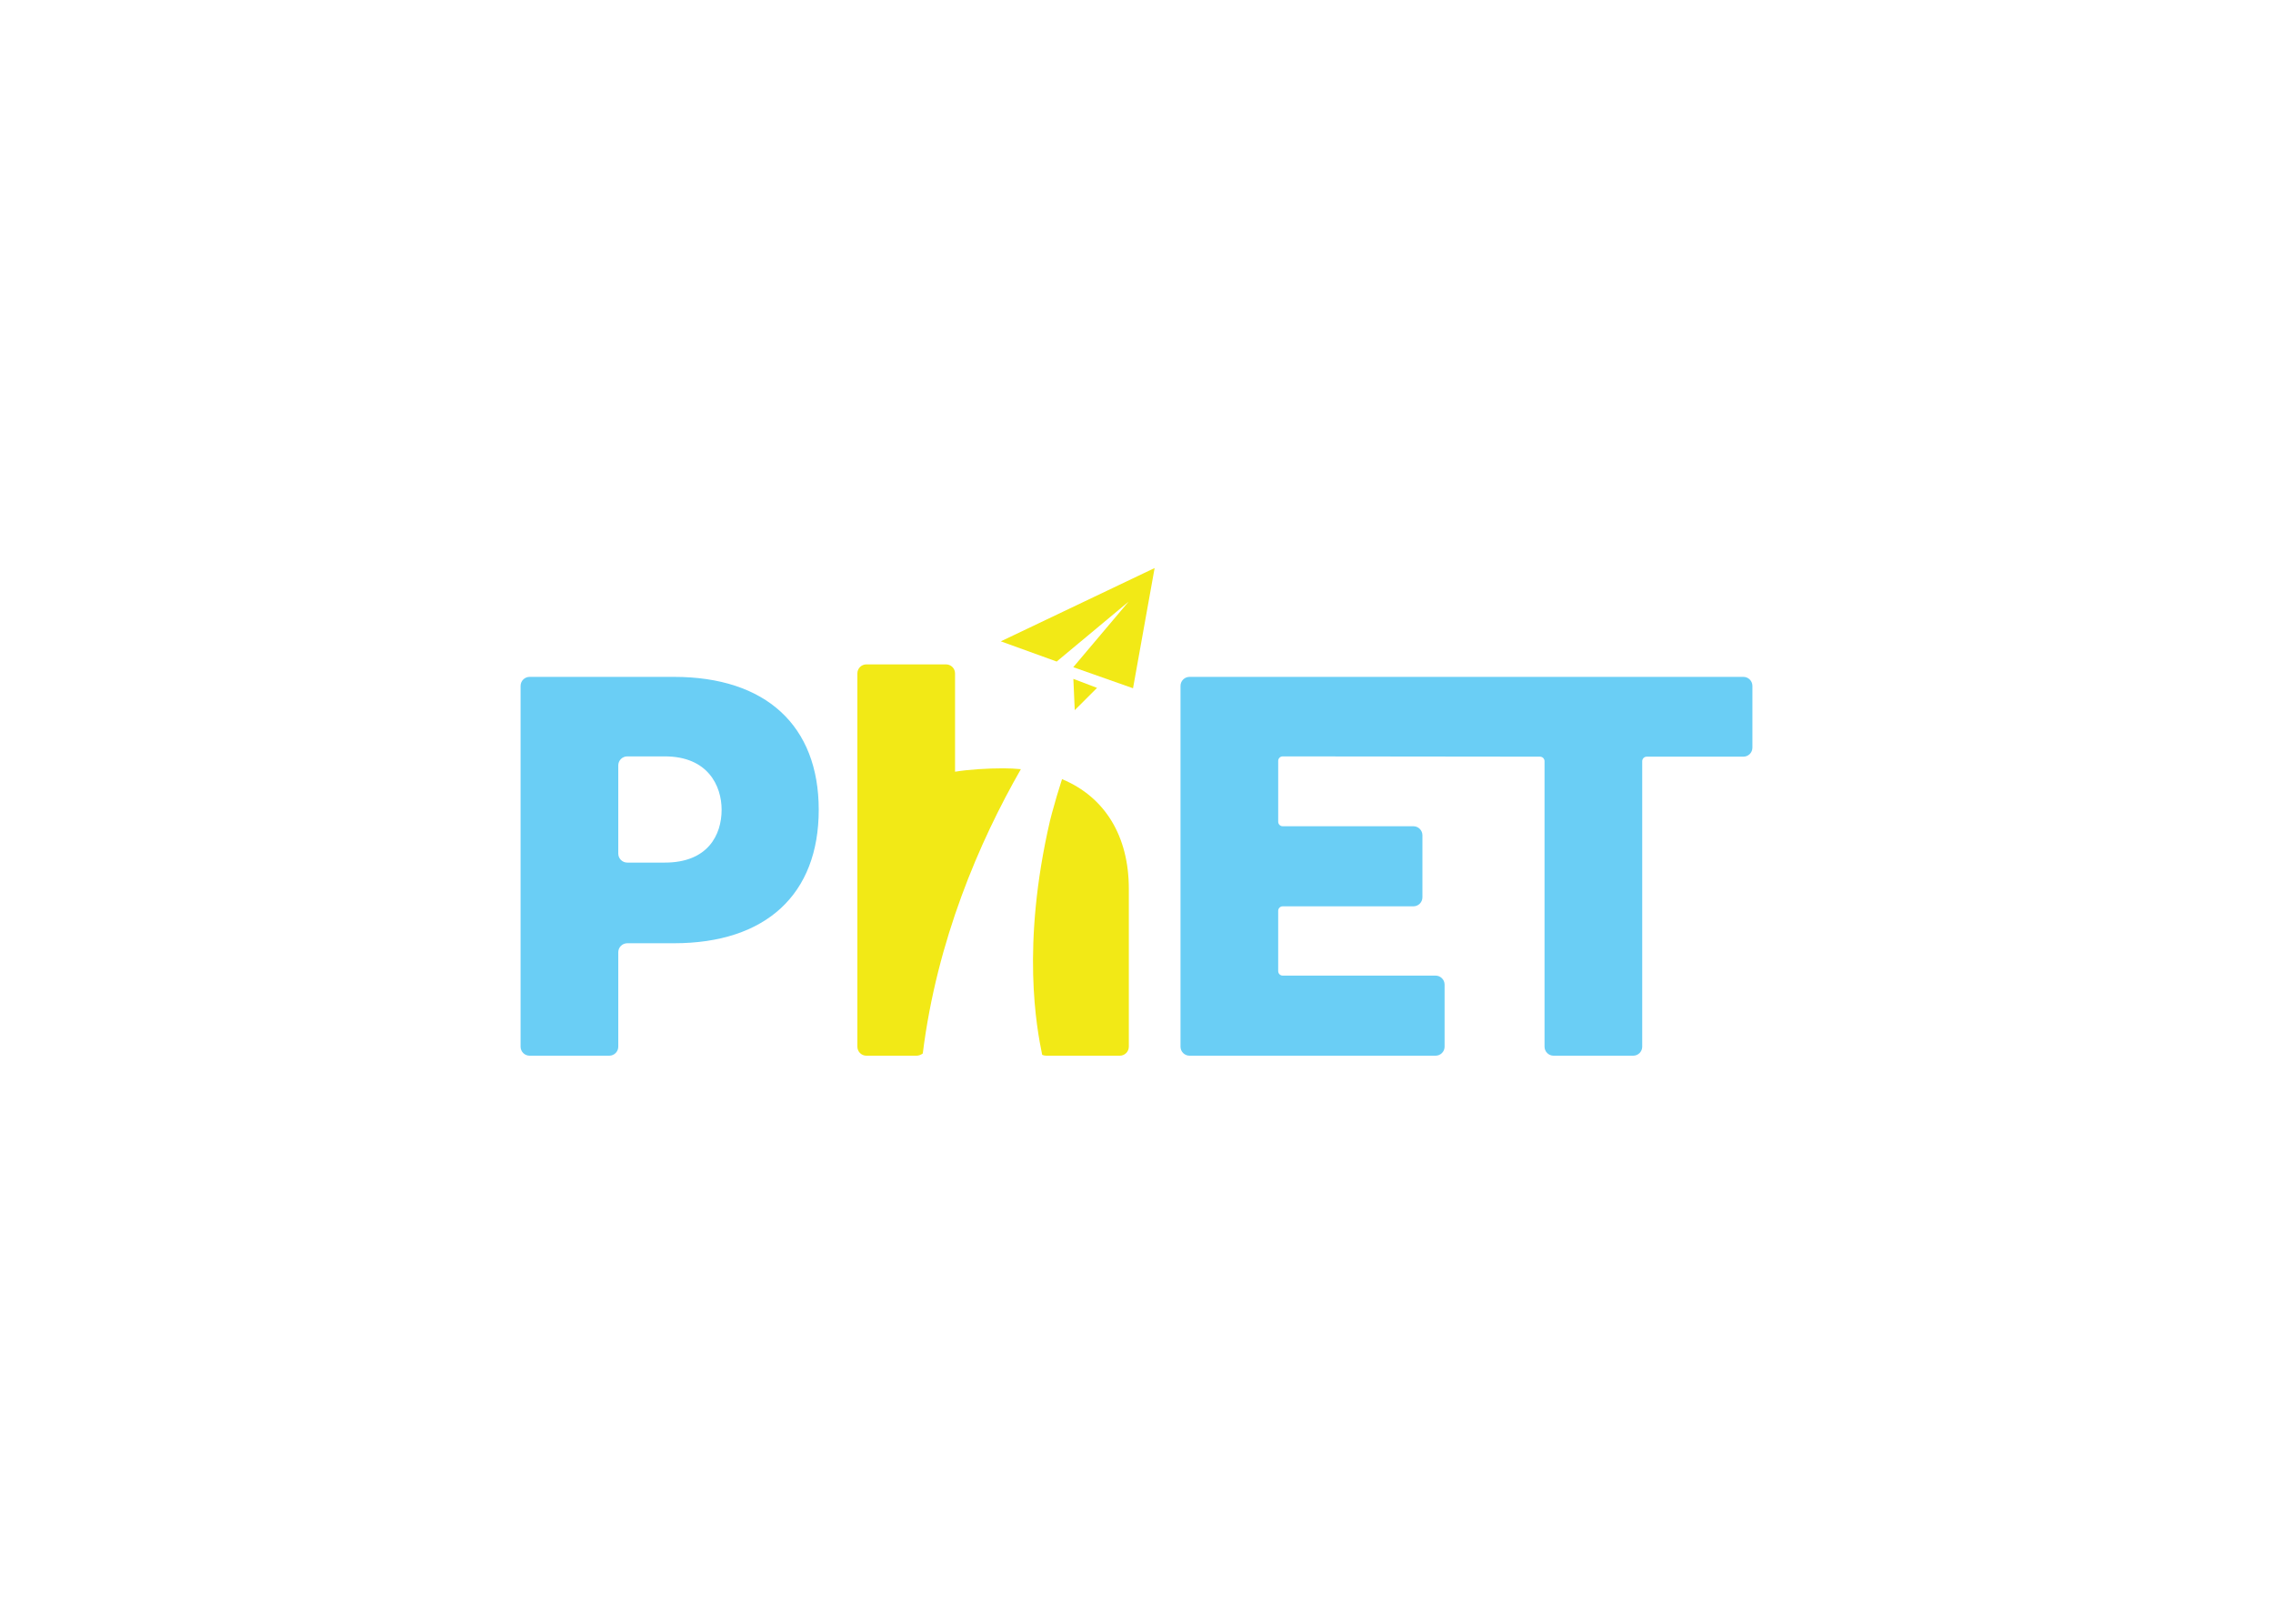
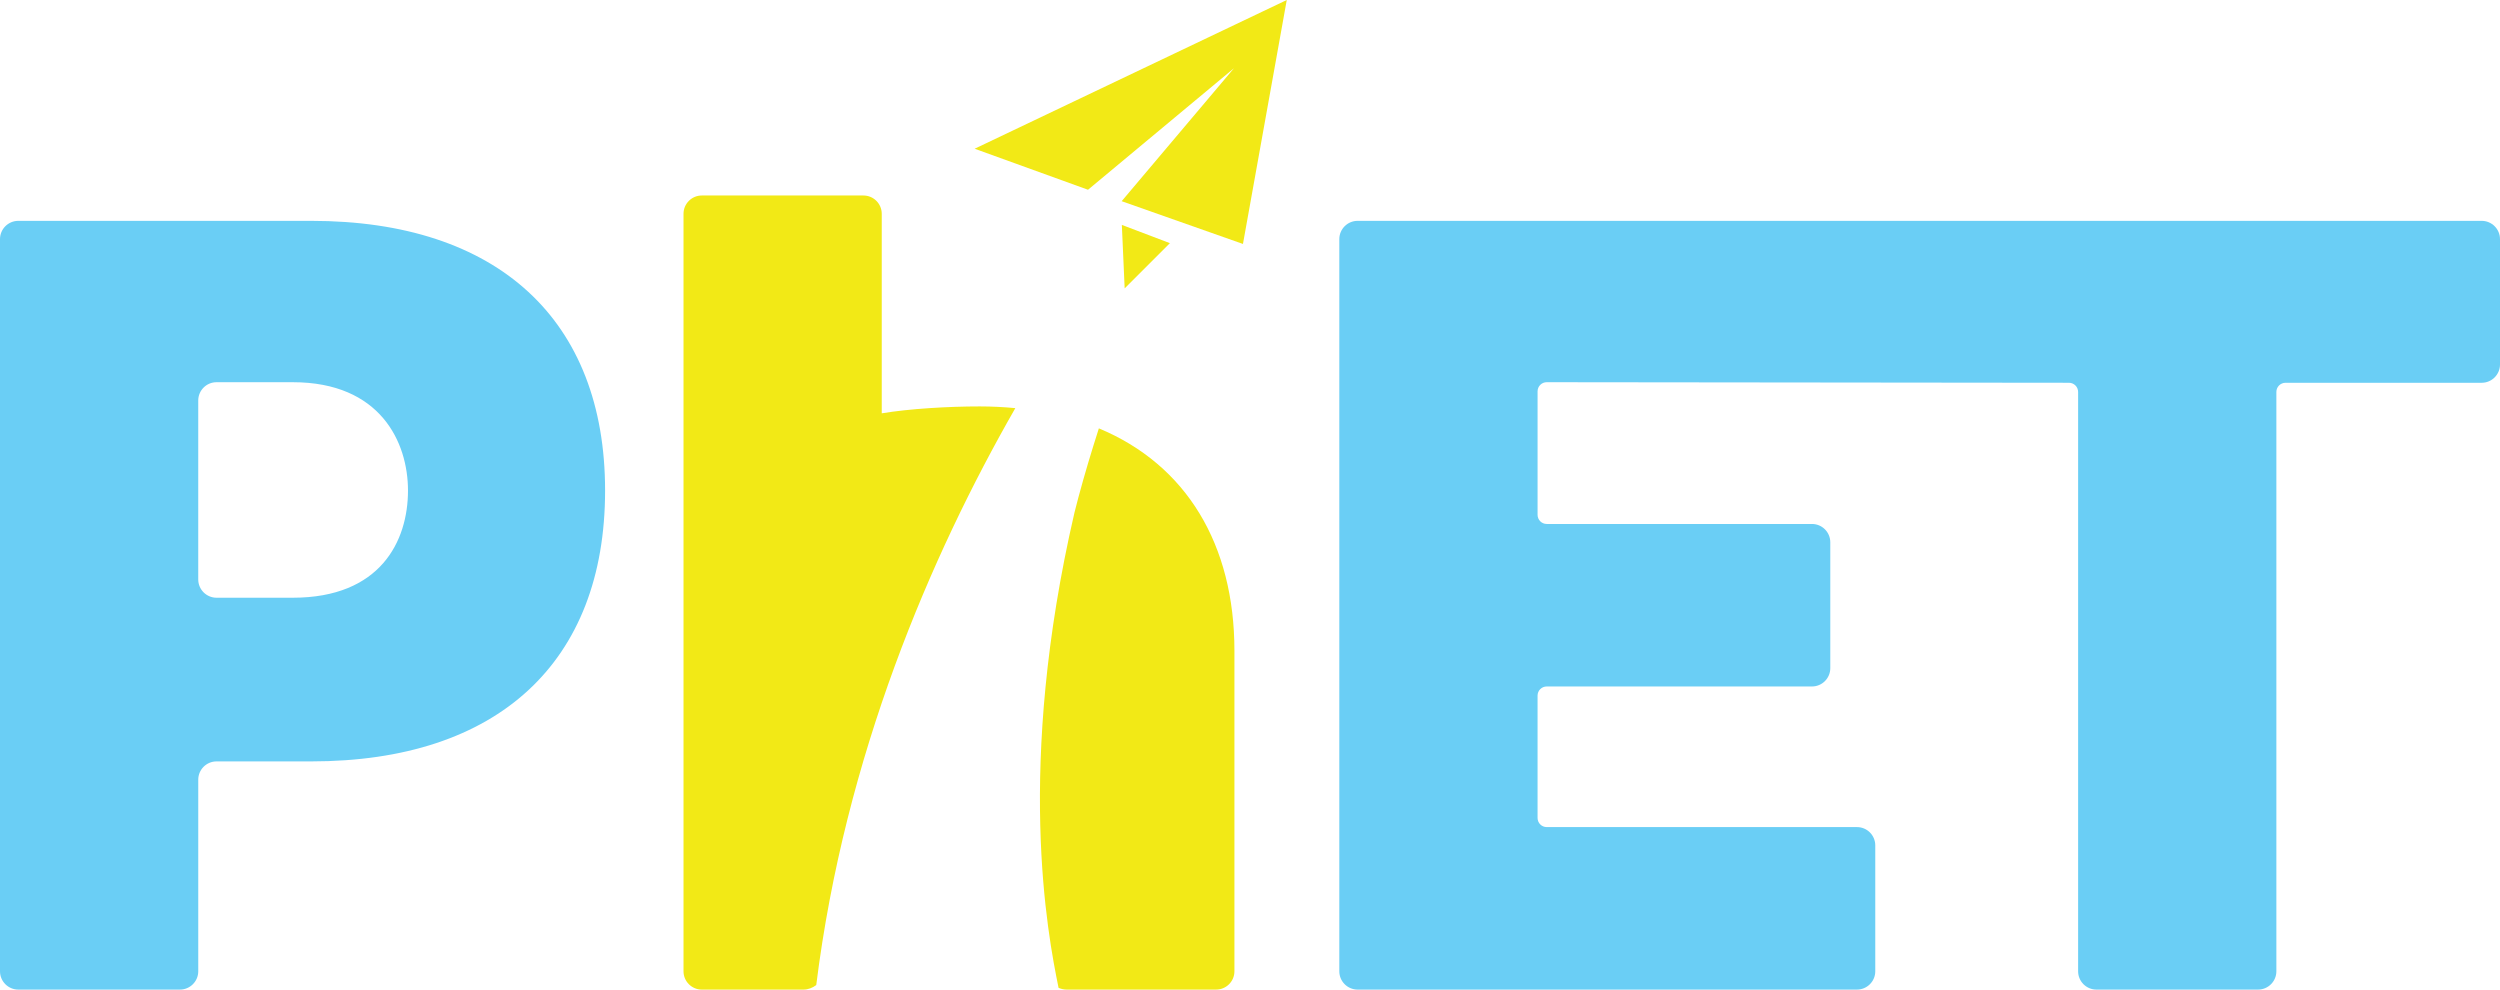
- <svg xmlns="http://www.w3.org/2000/svg" version="1.1" id="Layer_2" x="0px" y="0px" width="504px" height="360px" viewBox="0 0 504 360" enable-background="new 0 0 504 360" xml:space="preserve">
-   <g>
-     <g>
-       <path fill="#6ACEF5" d="M149.432,150.07h-32c-1.104,0-2,0.896-2,2v79.988c0,1.104,0.896,2,2,2h17.66c1.104,0,2-0.896,2-2v-20.93    c0-1.105,0.895-2,2-2h10.34c20.398,0,32.109-10.83,32.109-29.592C181.541,160.898,169.83,150.07,149.432,150.07z M147.417,191.246    h-8.326c-1.105,0-2-0.896-2-2v-19.547c0-1.105,0.895-2,2-2h8.326c9.568,0,12.59,6.547,12.59,11.838    C160.007,185.078,156.985,191.246,147.417,191.246z" />
-       <path fill="#6ACEF5" d="M386.568,150.07h-122.81c-1.104,0-2,0.896-2,2v79.988c0,1.104,0.896,2,2,2h54.556c1.104,0,2-0.896,2-2    v-13.754c0-1.105-0.896-2-2-2h-33.896c-0.553,0-1-0.447-1-1v-13.363c0-0.553,0.447-1,1-1H313.4c1.104,0,2-0.896,2-2v-13.754    c0-1.104-0.896-2-2-2h-28.981c-0.553,0-1-0.448-1-1v-13.489c0-0.552,0.447-1,1-1l57.057,0.063c0.553,0,1,0.449,1,1v63.297    c0,1.104,0.896,2,2,2h17.66c1.104,0,2-0.896,2-2v-63.297c0-0.551,0.447-1,1-1h21.433c1.104,0,2-0.896,2-2V152.07    C388.568,150.967,387.673,150.07,386.568,150.07z" />
+ <svg xmlns="http://www.w3.org/2000/svg" version="1.1" id="Layer_2" x="0px" y="0px" width="273.137" height="108.118" viewBox="0 0 273.137 108.118" enable-background="new 0 0 504 360" xml:space="preserve">
+   <defs id="defs3006" />
+   <g id="g2986" transform="translate(-115.432,-125.941)">
+     <g id="g2988">
+       <path d="m 149.432,150.07 h -32 c -1.104,0 -2,0.896 -2,2 v 79.988 c 0,1.104 0.896,2 2,2 h 17.66 c 1.104,0 2,-0.896 2,-2 v -20.93 c 0,-1.105 0.895,-2 2,-2 h 10.34 c 20.398,0 32.109,-10.83 32.109,-29.592 0,-18.638 -11.711,-29.466 -32.109,-29.466 z m -2.015,41.176 h -8.326 c -1.105,0 -2,-0.896 -2,-2 v -19.547 c 0,-1.105 0.895,-2 2,-2 h 8.326 c 9.568,0 12.59,6.547 12.59,11.838 0,5.541 -3.022,11.709 -12.59,11.709 z" id="path2990" style="fill:#6acef5" />
+       <path d="m 386.568,150.07 h -122.81 c -1.104,0 -2,0.896 -2,2 v 79.988 c 0,1.104 0.896,2 2,2 h 54.556 c 1.104,0 2,-0.896 2,-2 v -13.754 c 0,-1.105 -0.896,-2 -2,-2 h -33.896 c -0.553,0 -1,-0.447 -1,-1 v -13.363 c 0,-0.553 0.447,-1 1,-1 H 313.4 c 1.104,0 2,-0.896 2,-2 v -13.754 c 0,-1.104 -0.896,-2 -2,-2 h -28.981 c -0.553,0 -1,-0.448 -1,-1 v -13.489 c 0,-0.552 0.447,-1 1,-1 l 57.057,0.063 c 0.553,0 1,0.449 1,1 v 63.297 c 0,1.104 0.896,2 2,2 h 17.66 c 1.104,0 2,-0.896 2,-2 v -63.297 c 0,-0.551 0.447,-1 1,-1 h 21.433 c 1.104,0 2,-0.896 2,-2 V 152.07 c -0.001,-1.103 -0.896,-2 -2.001,-2 z" id="path2992" style="fill:#6acef5" />
    </g>
-     <g>
-       <path fill="#F2E916" d="M235.488,172.742c-0.799,2.488-1.557,5.004-2.244,7.569c-0.145,0.539-0.283,1.091-0.423,1.64    c-6.436,27.812-2.946,45.998-1.735,51.919c0.281,0.118,0.58,0.188,0.882,0.188h16.331c1.105,0,2-0.896,2-2v-35.02    C250.299,185.431,245.047,176.72,235.488,172.742z" />
-       <path fill="#F2E916" d="M211.767,171.099V149.3c0-1.104-0.896-2-2-2h-17.658c-1.104,0-2,0.896-2,2v82.759c0,1.104,0.896,2,2,2    h11.109c0.504,0,0.991-0.191,1.393-0.495c3.131-25.071,12.497-46.884,21.75-63.032c-1.254-0.119-2.548-0.188-3.891-0.188    C219.07,170.343,214.788,170.593,211.767,171.099z" />
-       <polygon fill="#F2E916" points="221.916,142.191 234.302,146.672 250.248,133.395 237.979,147.922 251.231,152.594     256.017,125.941   " />
-       <polygon fill="#F2E916" points="237.999,150.514 238.307,157.447 243.249,152.507   " />
+     <g id="g2994">
+       <path d="m 235.488,172.742 c -0.799,2.488 -1.557,5.004 -2.244,7.569 -0.145,0.539 -0.283,1.091 -0.423,1.64 -6.436,27.812 -2.946,45.998 -1.735,51.919 0.281,0.118 0.58,0.188 0.882,0.188 h 16.331 c 1.105,0 2,-0.896 2,-2 v -35.02 c 0,-11.607 -5.252,-20.318 -14.811,-24.296 z" id="path2996" style="fill:#f2e916" />
+       <path d="M 211.767,171.099 V 149.3 c 0,-1.104 -0.896,-2 -2,-2 h -17.658 c -1.104,0 -2,0.896 -2,2 v 82.759 c 0,1.104 0.896,2 2,2 h 11.109 c 0.504,0 0.991,-0.191 1.393,-0.495 3.131,-25.071 12.497,-46.884 21.75,-63.032 -1.254,-0.119 -2.548,-0.188 -3.891,-0.188 -3.4,-0.001 -7.682,0.249 -10.703,0.755 z" id="path2998" style="fill:#f2e916" />
+       <polygon points="237.979,147.922 251.231,152.594 256.017,125.941 221.916,142.191 234.302,146.672 250.248,133.395 " id="polygon3000" style="fill:#f2e916" />
+       <polygon points="237.999,150.514 238.307,157.447 243.249,152.507 " id="polygon3002" style="fill:#f2e916" />
    </g>
  </g>
</svg>
